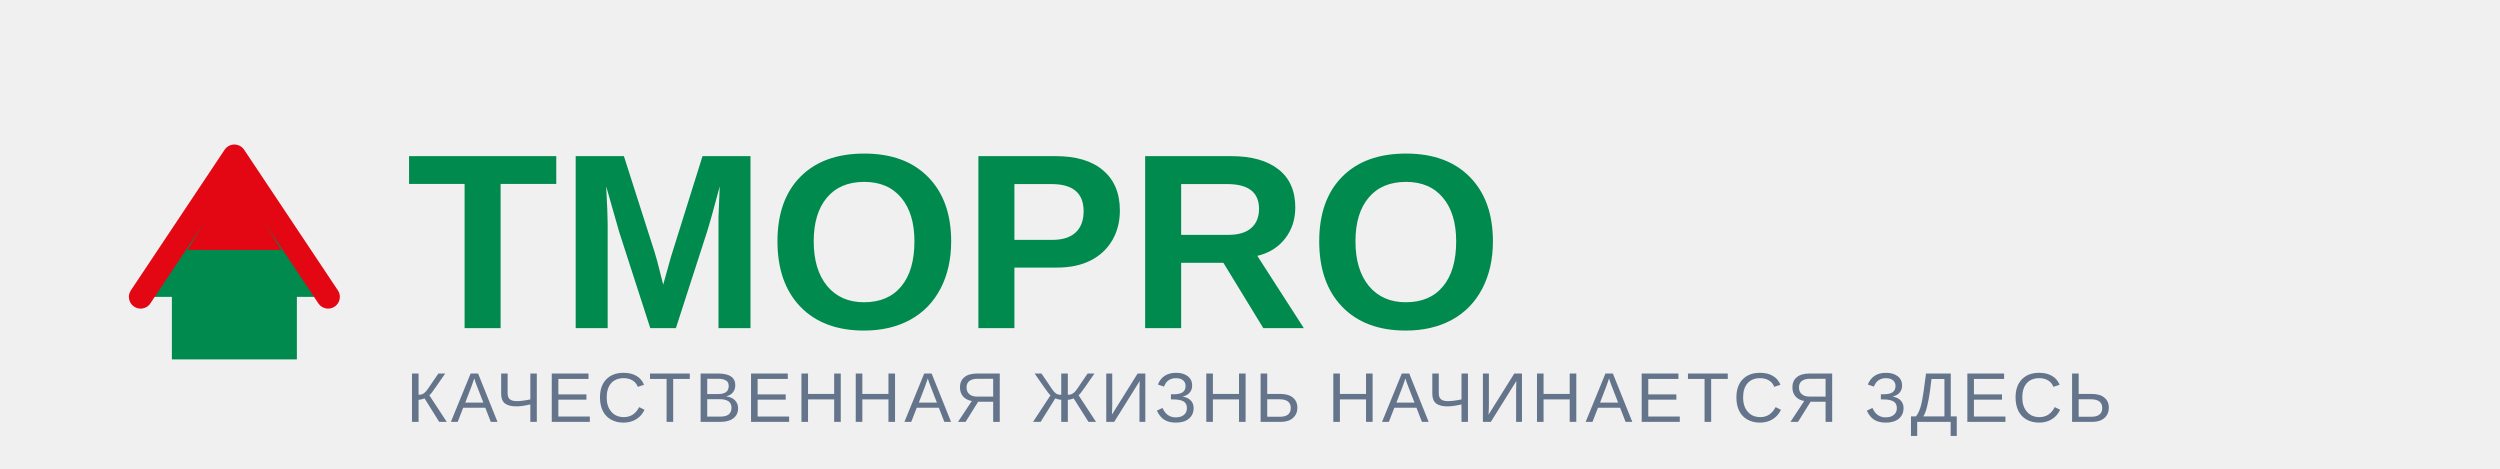
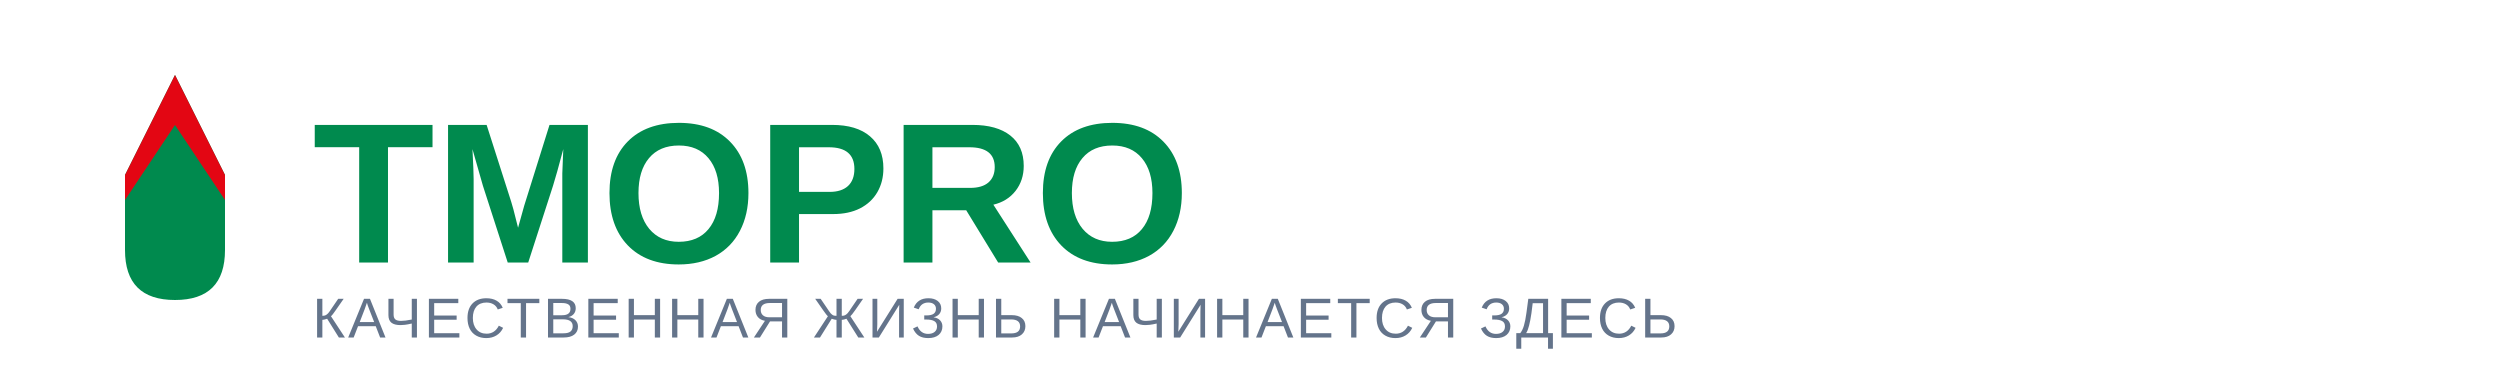
- <svg xmlns="http://www.w3.org/2000/svg" viewBox="0 0 320 60">
-   <path d="M18,38 L30,20 L42,38 L38,38 L38,46 L22,46 L22,38 Z" fill="#008A4E" />
-   <path d="M18,38 L30,20 L42,38" fill="none" stroke="#E30613" stroke-width="3" stroke-linecap="round" stroke-linejoin="round" />
-   <polygon points="24,32 30,22 36,32" fill="#E30613" />
-   <text x="52" y="42" font-family="Arial, Helvetica, sans-serif" font-size="32" font-weight="900" fill="#008A4E">TMOPRO</text>
-   <text x="52" y="54" font-family="Arial, sans-serif" font-size="9" fill="#64748b" letter-spacing="0.05em">КАЧЕСТВЕННАЯ ЖИЗНЬ НАЧИНАЕТСЯ ЗДЕСЬ</text>
+ <svg xmlns="http://www.w3.org/2000/svg" viewBox="0 0 400 60">
+   <rect x="0" y="0" width="400" height="60" fill="white" />
+   <path d="M20,40 Q20,48 28,48 Q36,48 36,40 L36,28 L28,12 L20,28 Z" fill="#008A4E" />
+   <path d="M28,12 L36,28 L36,32 L28,20 L20,32 L20,28 Z" fill="#E30613" />
+   <text x="50" y="42" font-family="Arial, Helvetica, sans-serif" font-size="32" font-weight="900" fill="#008A4E">TMOPRO</text>
+   <text x="50" y="54" font-family="Arial, sans-serif" font-size="9" fill="#64748b" letter-spacing="0.05em">КАЧЕСТВЕННАЯ ЖИЗНЬ НАЧИНАЕТСЯ ЗДЕСЬ</text>
</svg>
